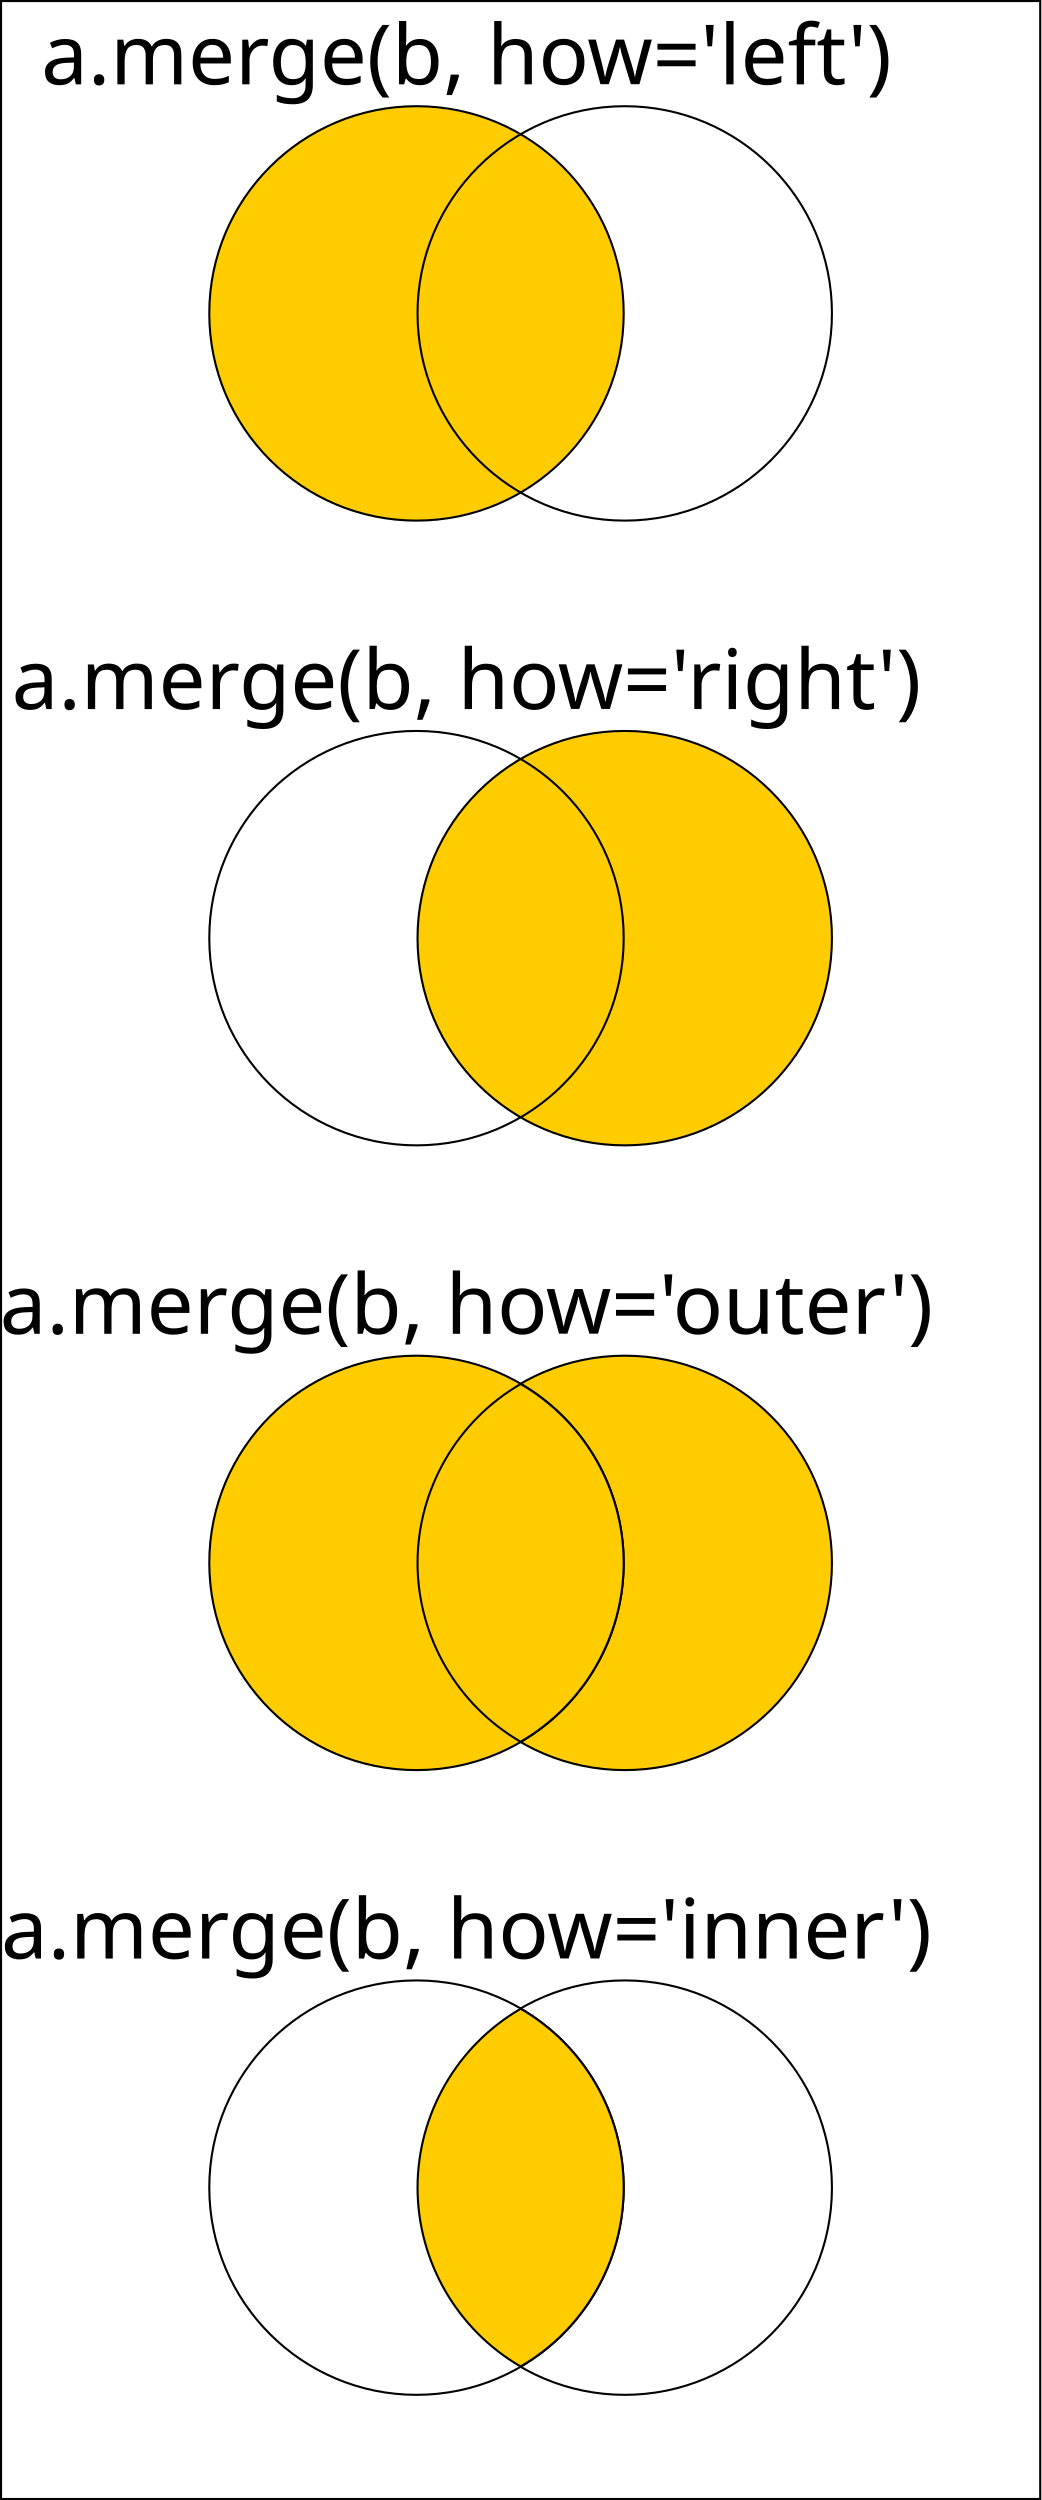
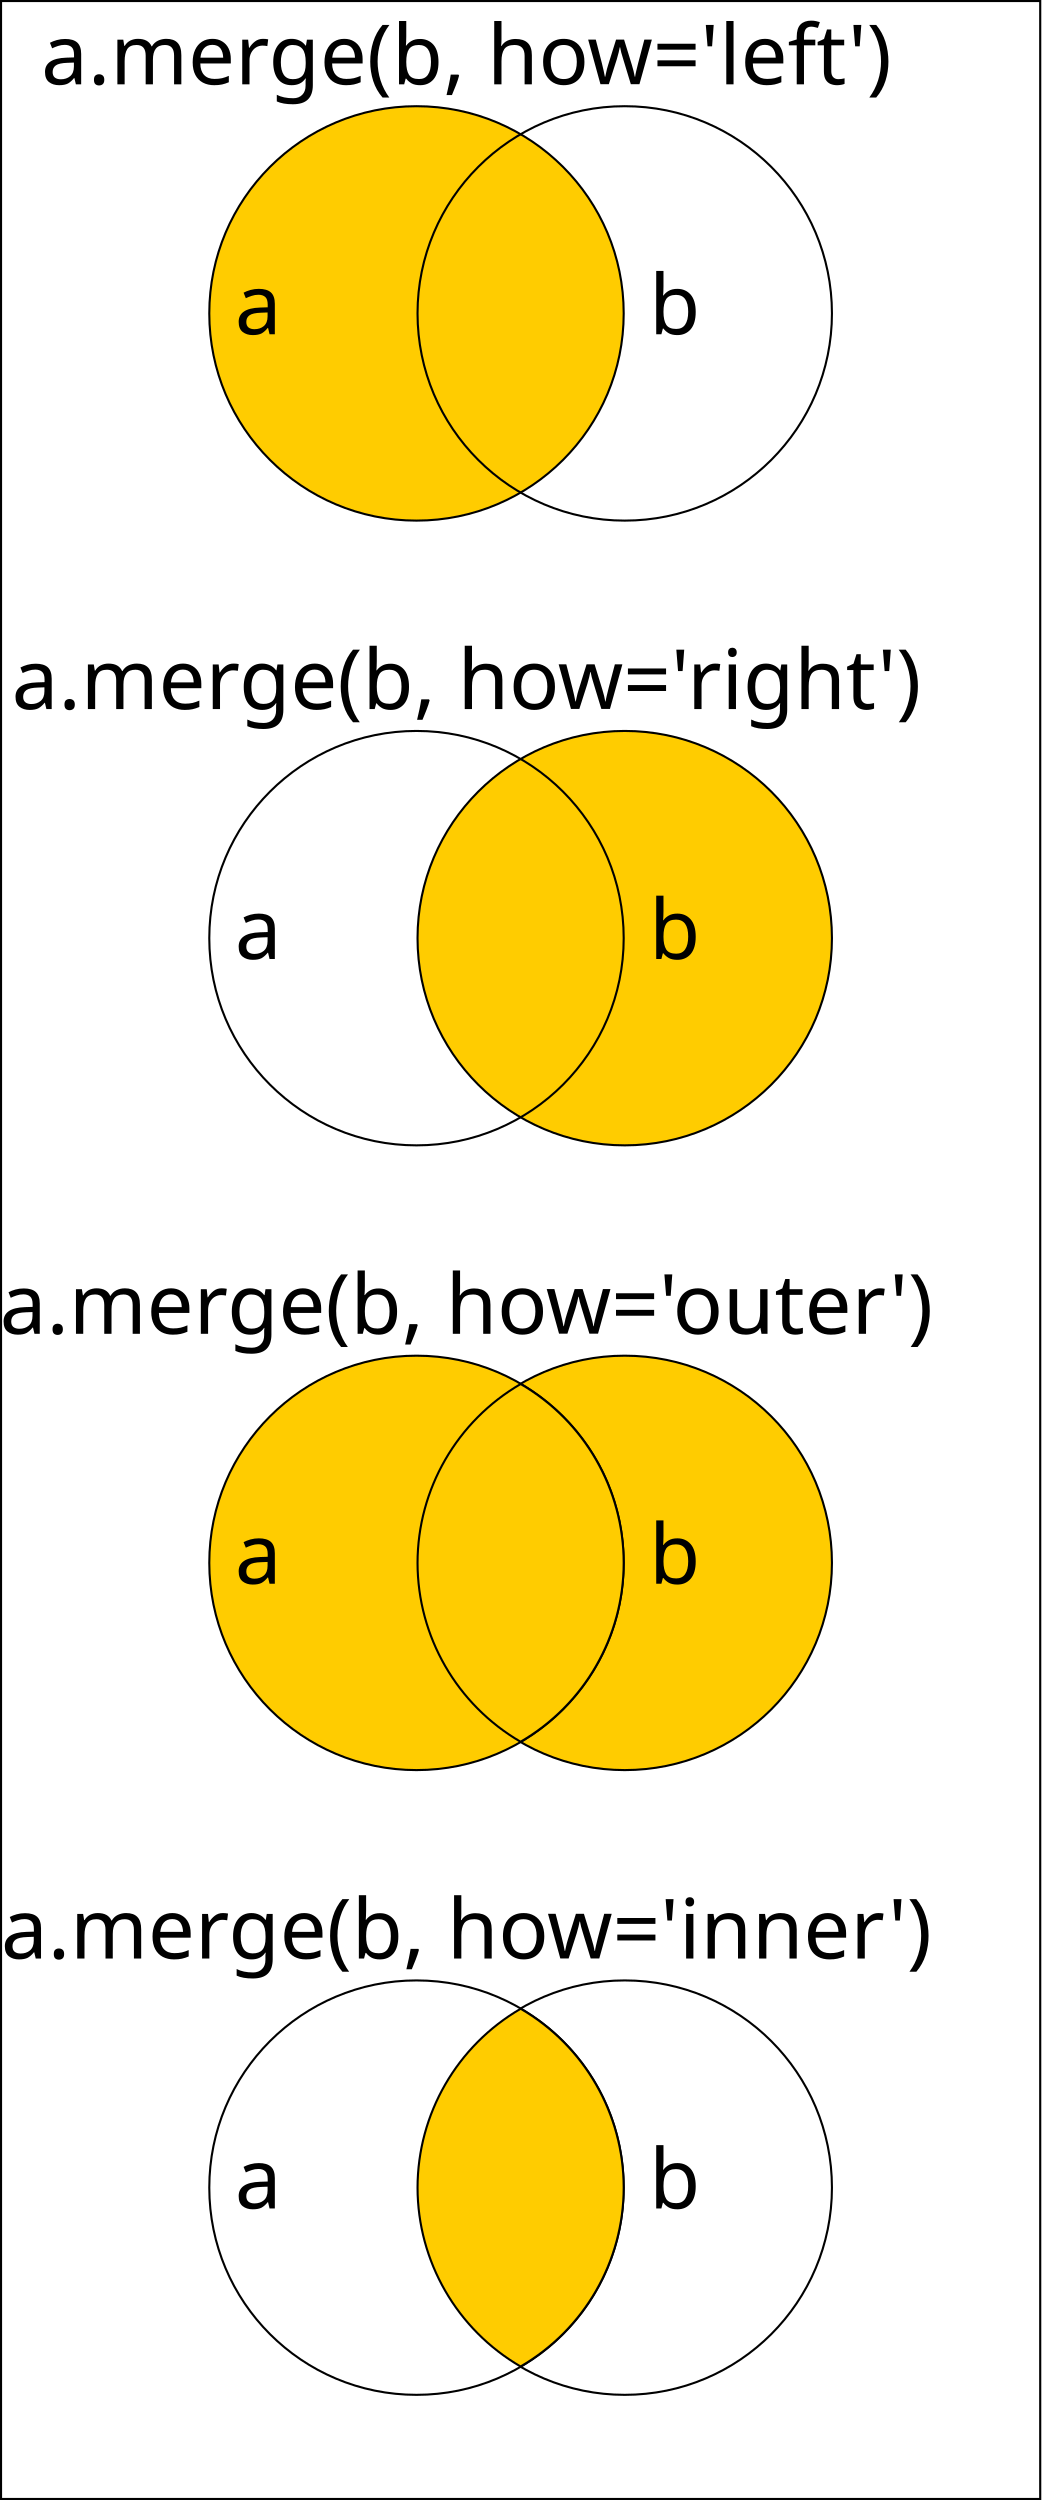
<svg xmlns="http://www.w3.org/2000/svg" width="132.292mm" height="317.632mm" viewBox="0 0 132.292 317.632" id="svg2" version="1.1">
  <defs id="defs4" />
  <g id="layer1" transform="translate(-39.6875,-32.28437)">
    <rect style="fill:#ffffff;stroke:#000000;stroke-width:0.265;stroke-linejoin:miter;stroke-miterlimit:4;stroke-dasharray:none;stroke-opacity:1" id="rect3373" width="132.027" height="317.368" x="-171.847" y="32.417" transform="scale(-1,1)" />
    <text xml:space="preserve" style="font-style:normal;font-weight:normal;font-size:10.583px;line-height:125%;font-family:sans-serif;letter-spacing:0px;word-spacing:0px;fill:#000000;fill-opacity:1;stroke:none;stroke-width:0.265px;stroke-linecap:butt;stroke-linejoin:miter;stroke-opacity:1" x="105.833" y="122.375" id="text4147">
      <tspan id="tspan4149" x="105.833" y="122.375" style="text-align:center;text-anchor:middle;stroke-width:0.265px">a.merge(b, how='right')</tspan>
    </text>
    <ellipse style="fill:#ffcc00;stroke:#000000;stroke-width:0.265;stroke-linejoin:miter;stroke-miterlimit:4;stroke-dasharray:none;stroke-opacity:1" id="ellipse4151" cx="92.604" cy="72.104" rx="26.326" ry="26.326" />
    <circle cy="72.104" cx="119.062" id="ellipse4153" style="fill:none;stroke:#000000;stroke-width:0.265;stroke-linejoin:miter;stroke-miterlimit:4;stroke-dasharray:none;stroke-opacity:1" r="26.326" />
    <text id="text4155" y="43" x="105.833" style="font-style:normal;font-weight:normal;font-size:10.583px;line-height:125%;font-family:sans-serif;letter-spacing:0px;word-spacing:0px;fill:#000000;fill-opacity:1;stroke:none;stroke-width:0.265px;stroke-linecap:butt;stroke-linejoin:miter;stroke-opacity:1" xml:space="preserve">
      <tspan style="text-align:center;text-anchor:middle;stroke-width:0.265px" y="43" x="105.833" id="tspan4157">a.merge(b, how='left')</tspan>
    </text>
    <ellipse ry="26.326" rx="26.326" cy="151.479" cx="119.062" id="ellipse4159" style="fill:#ffcc00;stroke:#000000;stroke-width:0.265;stroke-linejoin:miter;stroke-miterlimit:4;stroke-dasharray:none;stroke-opacity:1" />
    <circle r="26.326" style="fill:none;stroke:#000000;stroke-width:0.265;stroke-linejoin:miter;stroke-miterlimit:4;stroke-dasharray:none;stroke-opacity:1" id="circle4161" cx="92.604" cy="151.479" />
    <text id="text3350" y="201.75" x="105.833" style="font-style:normal;font-weight:normal;font-size:10.583px;line-height:125%;font-family:sans-serif;letter-spacing:0px;word-spacing:0px;fill:#000000;fill-opacity:1;stroke:none;stroke-width:0.265px;stroke-linecap:butt;stroke-linejoin:miter;stroke-opacity:1" xml:space="preserve">
      <tspan style="text-align:center;text-anchor:middle;stroke-width:0.265px" y="201.75" x="105.833" id="tspan3352">a.merge(b, how='outer')</tspan>
    </text>
    <ellipse style="fill:#ffcc00;stroke:#000000;stroke-width:0.265;stroke-linejoin:miter;stroke-miterlimit:4;stroke-dasharray:none;stroke-opacity:1" id="ellipse3354" cx="119.062" cy="230.854" rx="26.326" ry="26.326" />
    <circle cy="230.854" cx="92.604" id="circle3356" style="fill:#ffcc00;stroke:#000000;stroke-width:0.265;stroke-linejoin:miter;stroke-miterlimit:4;stroke-dasharray:none;stroke-opacity:1" r="26.326" />
    <path style="fill:#ffcc00;stroke:#000000;stroke-width:1;stroke-linejoin:miter;stroke-miterlimit:4;stroke-dasharray:none;stroke-opacity:1" d="M 400.023,786.623 A 99.5,99.5 0 0 0 350.5,872.52 99.5,99.5 0 0 0 399.977,958.416 99.5,99.5 0 0 0 449.5,872.52 99.5,99.5 0 0 0 400.023,786.623 Z" transform="scale(0.2645833)" id="circle3358" />
    <text xml:space="preserve" style="font-style:normal;font-weight:normal;font-size:10.583px;line-height:125%;font-family:sans-serif;letter-spacing:0px;word-spacing:0px;fill:#000000;fill-opacity:1;stroke:none;stroke-width:0.265px;stroke-linecap:butt;stroke-linejoin:miter;stroke-opacity:1" x="105.833" y="281.125" id="text3363">
      <tspan id="tspan3365" x="105.833" y="281.125" style="text-align:center;text-anchor:middle;stroke-width:0.265px">a.merge(b, how='inner')</tspan>
    </text>
    <ellipse ry="26.326" rx="26.326" cy="310.229" cx="119.062" id="ellipse3367" style="fill:#ffffff;stroke:#000000;stroke-width:0.265;stroke-linejoin:miter;stroke-miterlimit:4;stroke-dasharray:none;stroke-opacity:1" />
    <circle r="26.326" style="fill:#ffffff;stroke:#000000;stroke-width:0.265;stroke-linejoin:miter;stroke-miterlimit:4;stroke-dasharray:none;stroke-opacity:1" id="circle3369" cx="92.604" cy="310.229" />
    <path id="path3371" d="m 105.84,287.502 a 26.326,26.326 0 0 0 -13.103,22.727 26.326,26.326 0 0 0 13.091,22.727 26.326,26.326 0 0 0 13.103,-22.727 26.326,26.326 0 0 0 -13.091,-22.727 z" style="fill:#ffcc00;stroke:#000000;stroke-width:0.265;stroke-linejoin:miter;stroke-miterlimit:4;stroke-dasharray:none;stroke-opacity:1" />
+     <text xml:space="preserve" style="font-style:normal;font-weight:normal;font-size:10.583px;line-height:125%;font-family:sans-serif;text-align:center;letter-spacing:0px;word-spacing:0px;text-anchor:middle;fill:#000000;fill-opacity:1;stroke:none;stroke-width:0.265px;stroke-linecap:butt;stroke-linejoin:miter;stroke-opacity:1" x="79.375" y="74.75" id="text3361">
+       <tspan id="tspan3363" x="79.375" y="74.75" style="text-align:center;text-anchor:middle;stroke-width:0.265px">a</tspan>
+     </text>
+     <text id="text3365" y="74.75" x="132.292" style="font-style:normal;font-weight:normal;font-size:10.583px;line-height:125%;font-family:sans-serif;text-align:center;letter-spacing:0px;word-spacing:0px;text-anchor:middle;fill:#000000;fill-opacity:1;stroke:none;stroke-width:0.265px;stroke-linecap:butt;stroke-linejoin:miter;stroke-opacity:1" xml:space="preserve">
+       <tspan style="text-align:center;text-anchor:middle;stroke-width:0.265px" y="74.75" x="132.292" id="tspan3367">b</tspan>
+     </text>
+     <text id="text3369" y="154.125" x="79.375" style="font-style:normal;font-weight:normal;font-size:10.583px;line-height:125%;font-family:sans-serif;text-align:center;letter-spacing:0px;word-spacing:0px;text-anchor:middle;fill:#000000;fill-opacity:1;stroke:none;stroke-width:0.265px;stroke-linecap:butt;stroke-linejoin:miter;stroke-opacity:1" xml:space="preserve">
+       <tspan style="text-align:center;text-anchor:middle;stroke-width:0.265px" y="154.125" x="79.375" id="tspan3371">a</tspan>
+     </text>
+     <text xml:space="preserve" style="font-style:normal;font-weight:normal;font-size:10.583px;line-height:125%;font-family:sans-serif;text-align:center;letter-spacing:0px;word-spacing:0px;text-anchor:middle;fill:#000000;fill-opacity:1;stroke:none;stroke-width:0.265px;stroke-linecap:butt;stroke-linejoin:miter;stroke-opacity:1" x="132.292" y="154.125" id="text3373">
+       <tspan id="tspan3375" x="132.292" y="154.125" style="text-align:center;text-anchor:middle;stroke-width:0.265px">b</tspan>
+     </text>
+     <text xml:space="preserve" style="font-style:normal;font-weight:normal;font-size:10.583px;line-height:125%;font-family:sans-serif;text-align:center;letter-spacing:0px;word-spacing:0px;text-anchor:middle;fill:#000000;fill-opacity:1;stroke:none;stroke-width:0.265px;stroke-linecap:butt;stroke-linejoin:miter;stroke-opacity:1" x="79.375" y="233.5" id="text3377">
+       <tspan id="tspan3379" x="79.375" y="233.5" style="text-align:center;text-anchor:middle;stroke-width:0.265px">a</tspan>
+     </text>
+     <text id="text3381" y="233.5" x="132.292" style="font-style:normal;font-weight:normal;font-size:10.583px;line-height:125%;font-family:sans-serif;text-align:center;letter-spacing:0px;word-spacing:0px;text-anchor:middle;fill:#000000;fill-opacity:1;stroke:none;stroke-width:0.265px;stroke-linecap:butt;stroke-linejoin:miter;stroke-opacity:1" xml:space="preserve">
+       <tspan style="text-align:center;text-anchor:middle;stroke-width:0.265px" y="233.5" x="132.292" id="tspan3383">b</tspan>
+     </text>
+     <text id="text3385" y="312.875" x="79.375" style="font-style:normal;font-weight:normal;font-size:10.583px;line-height:125%;font-family:sans-serif;text-align:center;letter-spacing:0px;word-spacing:0px;text-anchor:middle;fill:#000000;fill-opacity:1;stroke:none;stroke-width:0.265px;stroke-linecap:butt;stroke-linejoin:miter;stroke-opacity:1" xml:space="preserve">
+       <tspan style="text-align:center;text-anchor:middle;stroke-width:0.265px" y="312.875" x="79.375" id="tspan3387">a</tspan>
+     </text>
+     <text xml:space="preserve" style="font-style:normal;font-weight:normal;font-size:10.583px;line-height:125%;font-family:sans-serif;text-align:center;letter-spacing:0px;word-spacing:0px;text-anchor:middle;fill:#000000;fill-opacity:1;stroke:none;stroke-width:0.265px;stroke-linecap:butt;stroke-linejoin:miter;stroke-opacity:1" x="132.292" y="312.875" id="text3389">
+       <tspan id="tspan3391" x="132.292" y="312.875" style="text-align:center;text-anchor:middle;stroke-width:0.265px">b</tspan>
+     </text>
  </g>
</svg>
